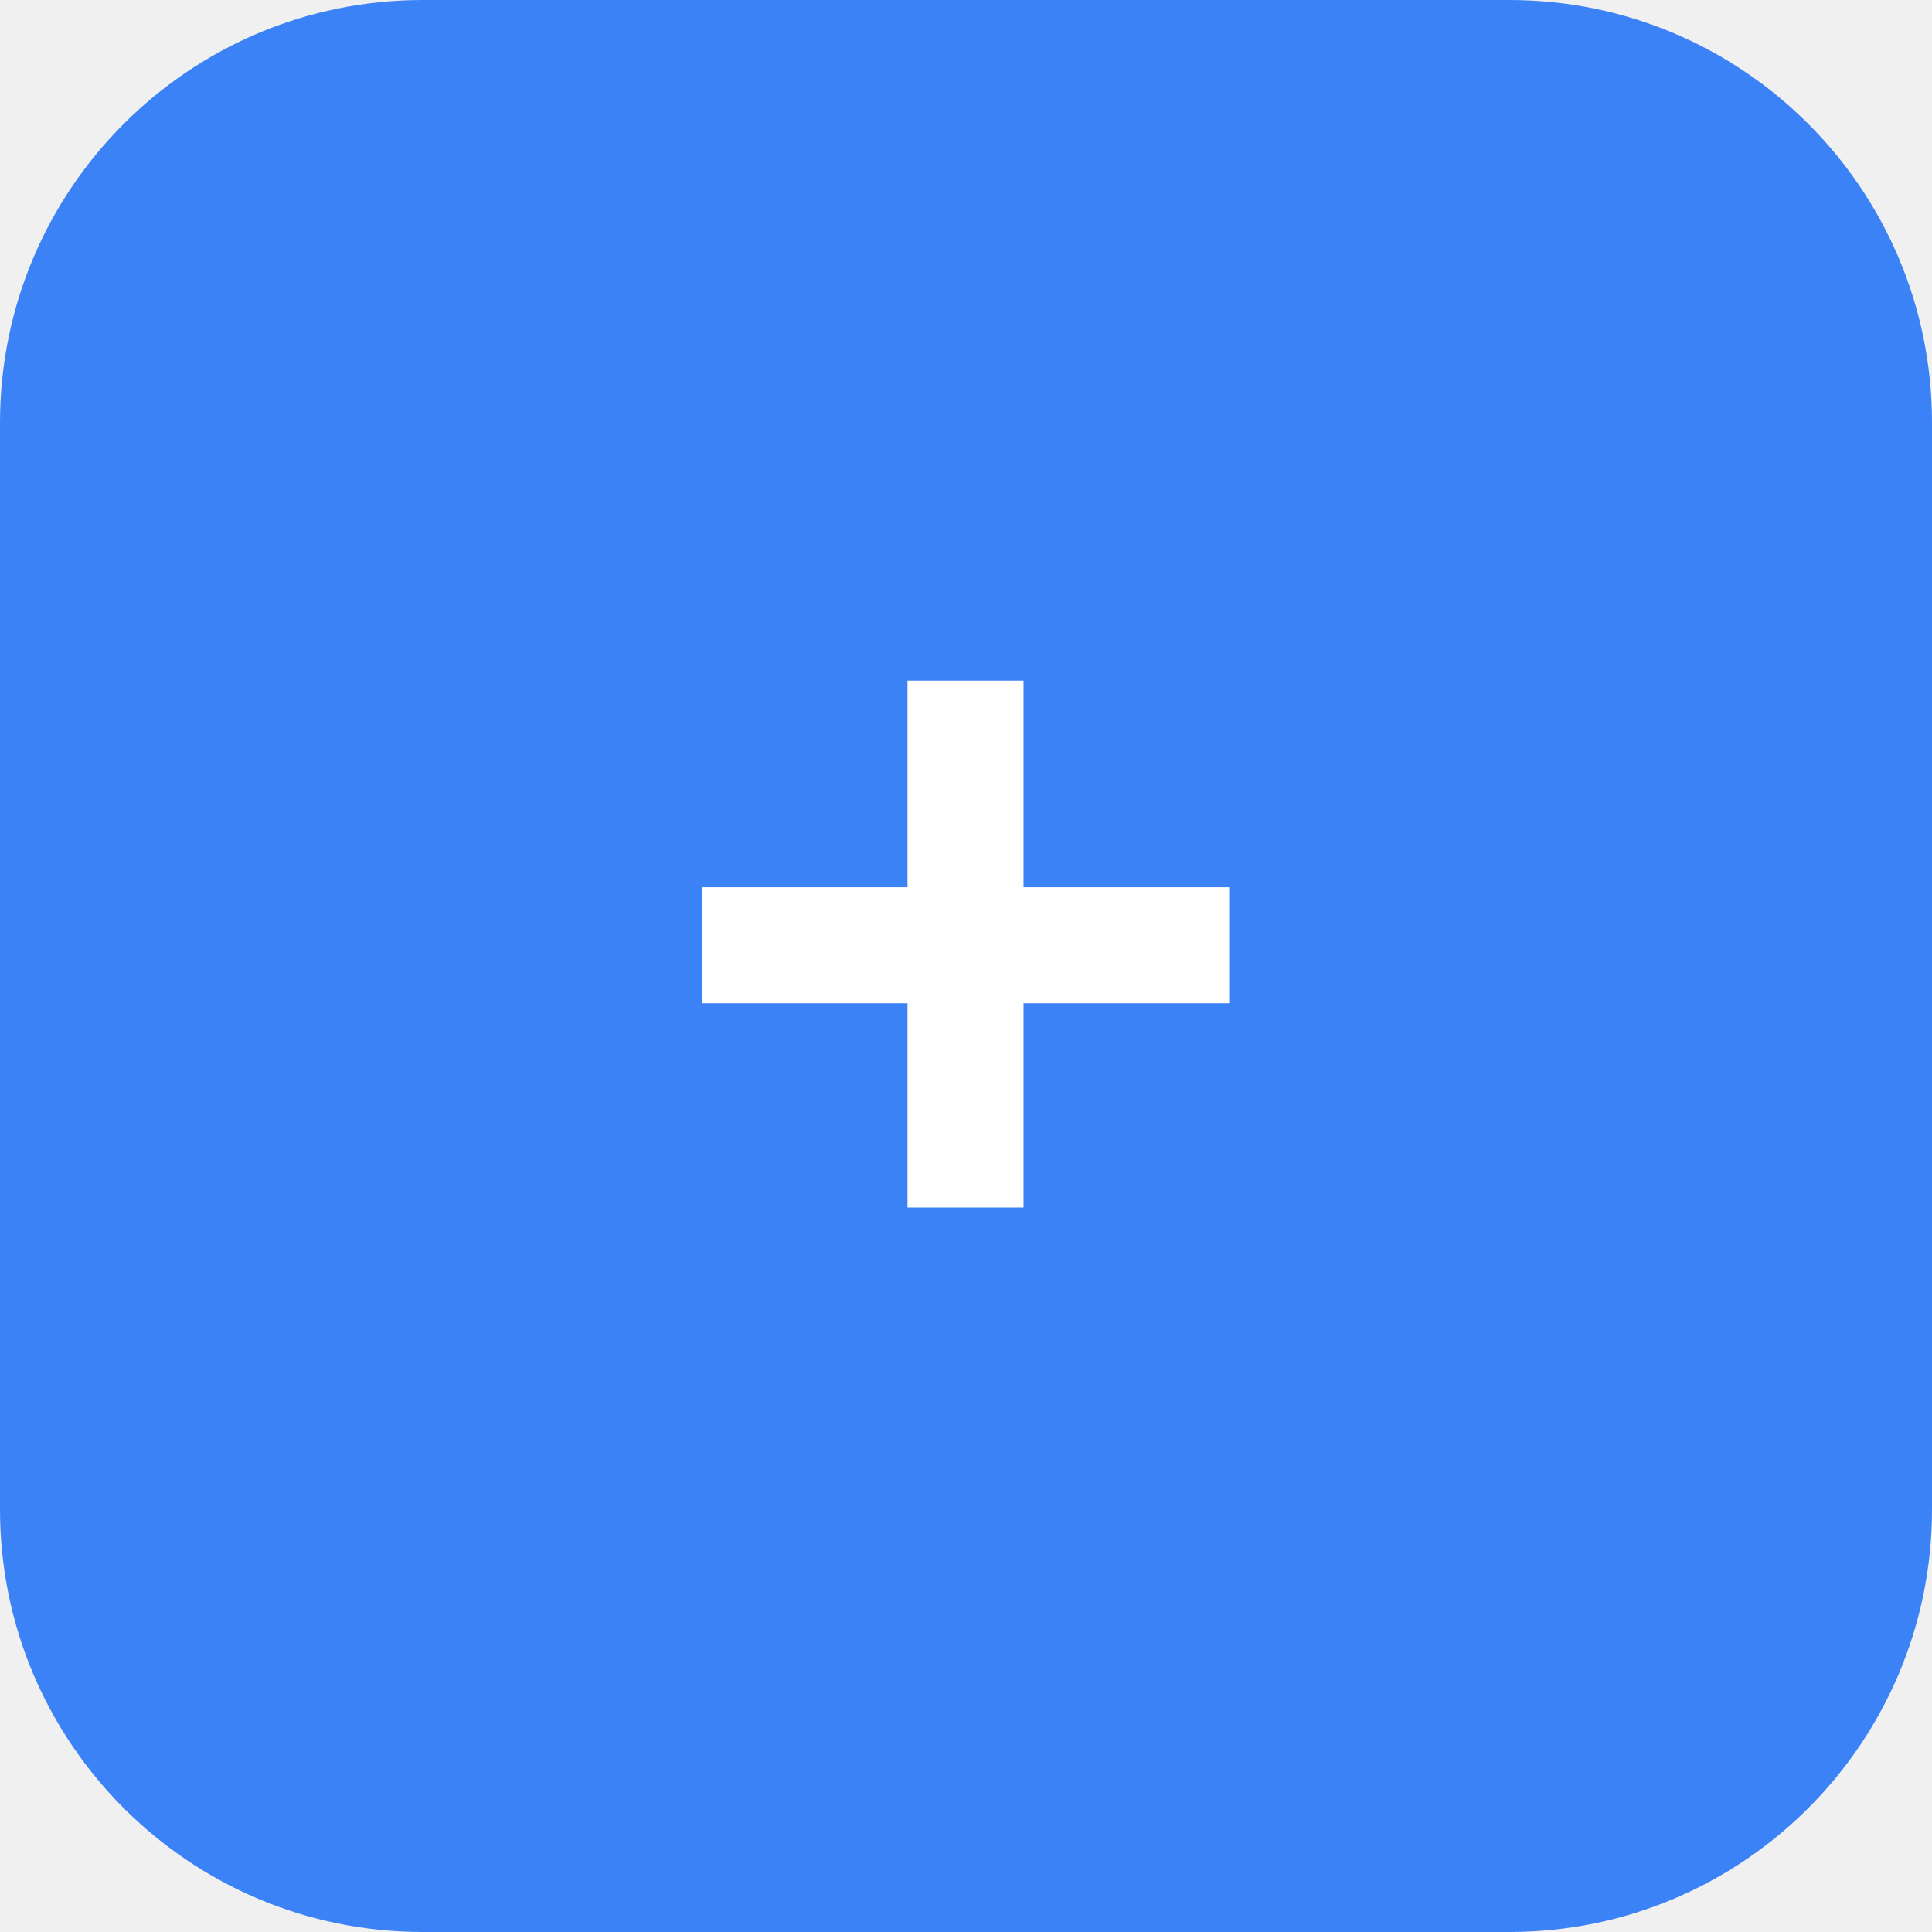
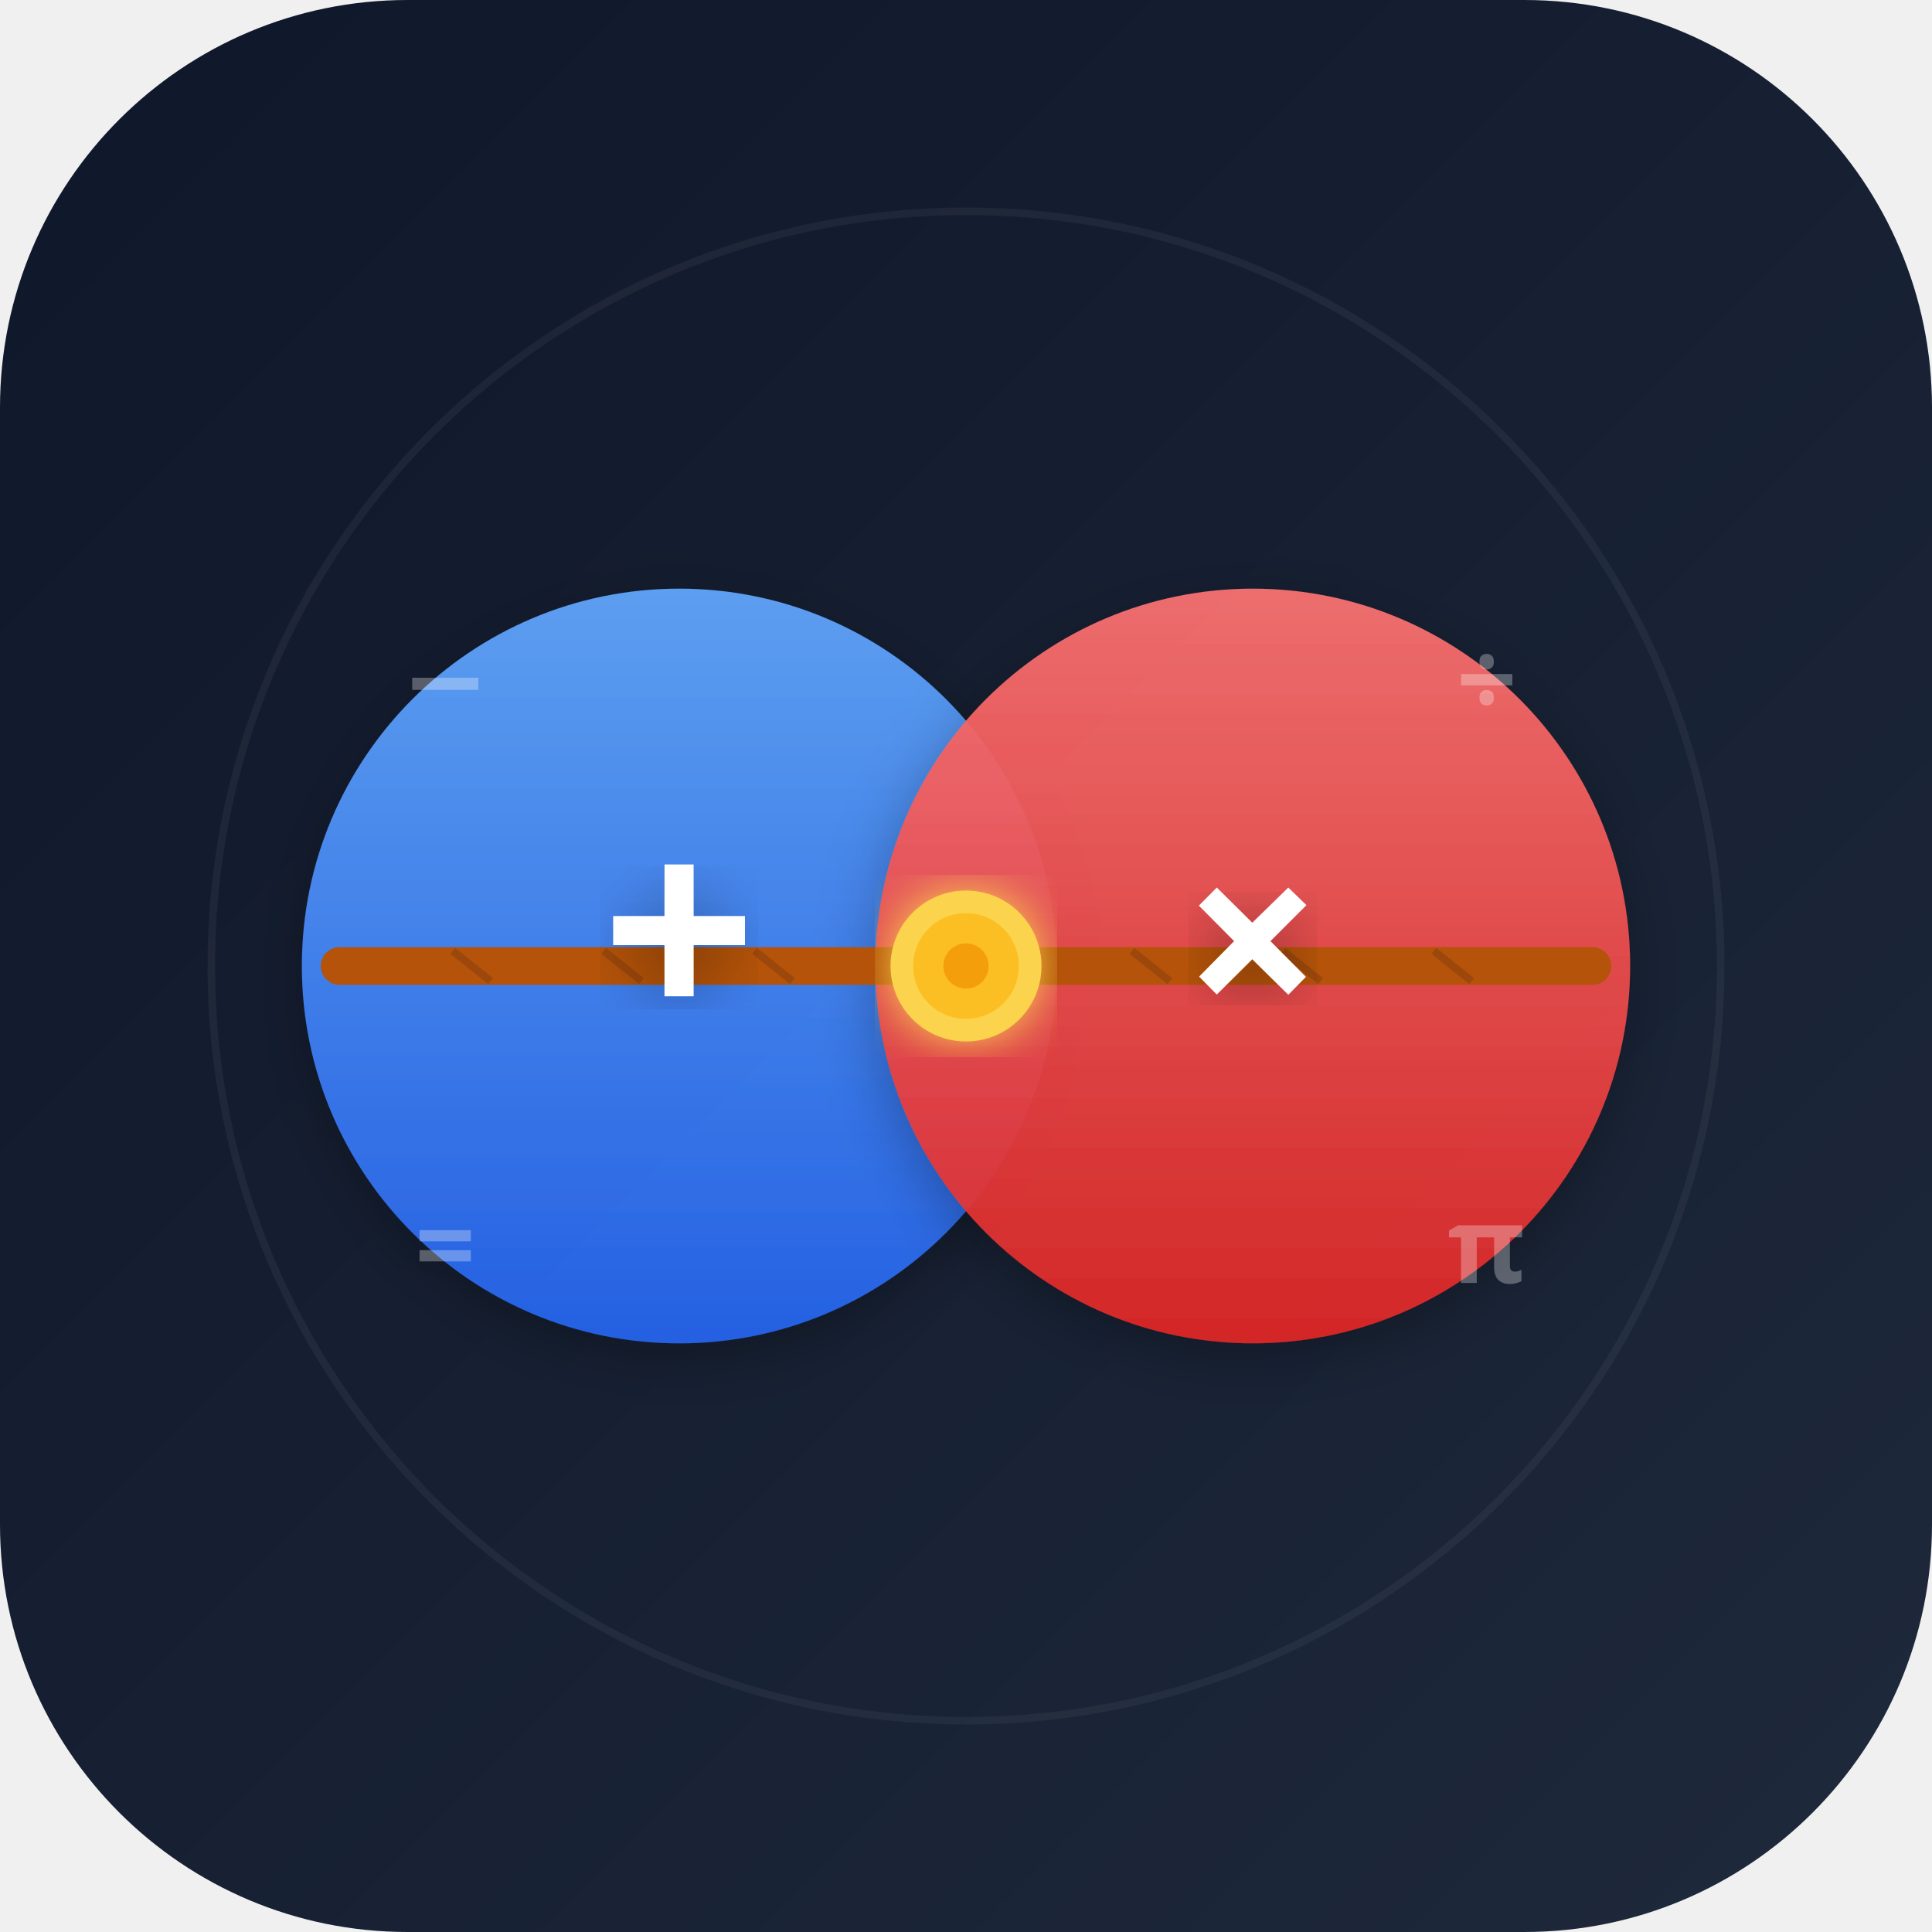
- <svg xmlns="http://www.w3.org/2000/svg" viewBox="0 0 64 64">
-   <rect width="64" height="64" rx="14" fill="#3B82F6" />
-   <text x="32" y="44" font-size="36" text-anchor="middle" fill="white" font-family="system-ui" font-weight="bold">+</text>
+ <svg xmlns="http://www.w3.org/2000/svg" viewBox="0 0 512 512">
+   <defs>
+     <linearGradient id="bg" x1="0" y1="0" x2="1" y2="1">
+       <stop offset="0%" stop-color="#0F172A" />
+       <stop offset="100%" stop-color="#1E293B" />
+     </linearGradient>
+     <linearGradient id="blue" x1="0" y1="0" x2="0" y2="1">
+       <stop offset="0%" stop-color="#60A5FA" />
+       <stop offset="100%" stop-color="#2563EB" />
+     </linearGradient>
+     <linearGradient id="red" x1="0" y1="0" x2="0" y2="1">
+       <stop offset="0%" stop-color="#F87171" />
+       <stop offset="100%" stop-color="#DC2626" />
+     </linearGradient>
+     <filter id="glow">
+       <feGaussianBlur stdDeviation="6" result="blur" />
+       <feMerge>
+         <feMergeNode in="blur" />
+         <feMergeNode in="SourceGraphic" />
+       </feMerge>
+     </filter>
+     <filter id="shadow">
+       <feDropShadow dx="0" dy="4" stdDeviation="8" flood-color="#000" flood-opacity="0.3" />
+     </filter>
+   </defs>
+   <rect width="512" height="512" rx="108" fill="url(#bg)" />
+   <circle cx="256" cy="256" r="200" fill="none" stroke="rgba(255,255,255,0.05)" stroke-width="2" />
+   <circle cx="180" cy="256" r="100" fill="url(#blue)" filter="url(#shadow)" opacity="0.95" />
+   <circle cx="332" cy="256" r="100" fill="url(#red)" filter="url(#shadow)" opacity="0.95" />
+   <line x1="90" y1="256" x2="422" y2="256" stroke="#92400E" stroke-width="14" stroke-linecap="round" filter="url(#shadow)" />
+   <line x1="90" y1="256" x2="422" y2="256" stroke="#B45309" stroke-width="10" stroke-linecap="round" />
+   <line x1="120" y1="252" x2="130" y2="260" stroke="#78350F" stroke-width="2" opacity="0.4" />
+   <line x1="160" y1="252" x2="170" y2="260" stroke="#78350F" stroke-width="2" opacity="0.4" />
+   <line x1="200" y1="252" x2="210" y2="260" stroke="#78350F" stroke-width="2" opacity="0.4" />
+   <line x1="300" y1="252" x2="310" y2="260" stroke="#78350F" stroke-width="2" opacity="0.4" />
+   <line x1="340" y1="252" x2="350" y2="260" stroke="#78350F" stroke-width="2" opacity="0.4" />
+   <line x1="380" y1="252" x2="390" y2="260" stroke="#78350F" stroke-width="2" opacity="0.4" />
+   <circle cx="256" cy="256" r="20" fill="#FCD34D" filter="url(#glow)" />
+   <circle cx="256" cy="256" r="14" fill="#FBBF24" />
+   <circle cx="256" cy="256" r="6" fill="#F59E0B" />
+   <text x="180" y="272" text-anchor="middle" fill="white" font-size="72" font-weight="bold" font-family="system-ui" filter="url(#shadow)">+</text>
+   <text x="332" y="272" text-anchor="middle" fill="white" font-size="64" font-weight="bold" font-family="system-ui" filter="url(#shadow)">×</text>
+   <text x="118" y="190" text-anchor="middle" fill="rgba(255,255,255,0.3)" font-size="28" font-weight="bold" font-family="system-ui">−</text>
+   <text x="394" y="190" text-anchor="middle" fill="rgba(255,255,255,0.3)" font-size="28" font-weight="bold" font-family="system-ui">÷</text>
+   <text x="118" y="340" text-anchor="middle" fill="rgba(255,255,255,0.3)" font-size="28" font-weight="bold" font-family="system-ui">=</text>
+   <text x="394" y="340" text-anchor="middle" fill="rgba(255,255,255,0.3)" font-size="28" font-weight="bold" font-family="system-ui">π</text>
</svg>
